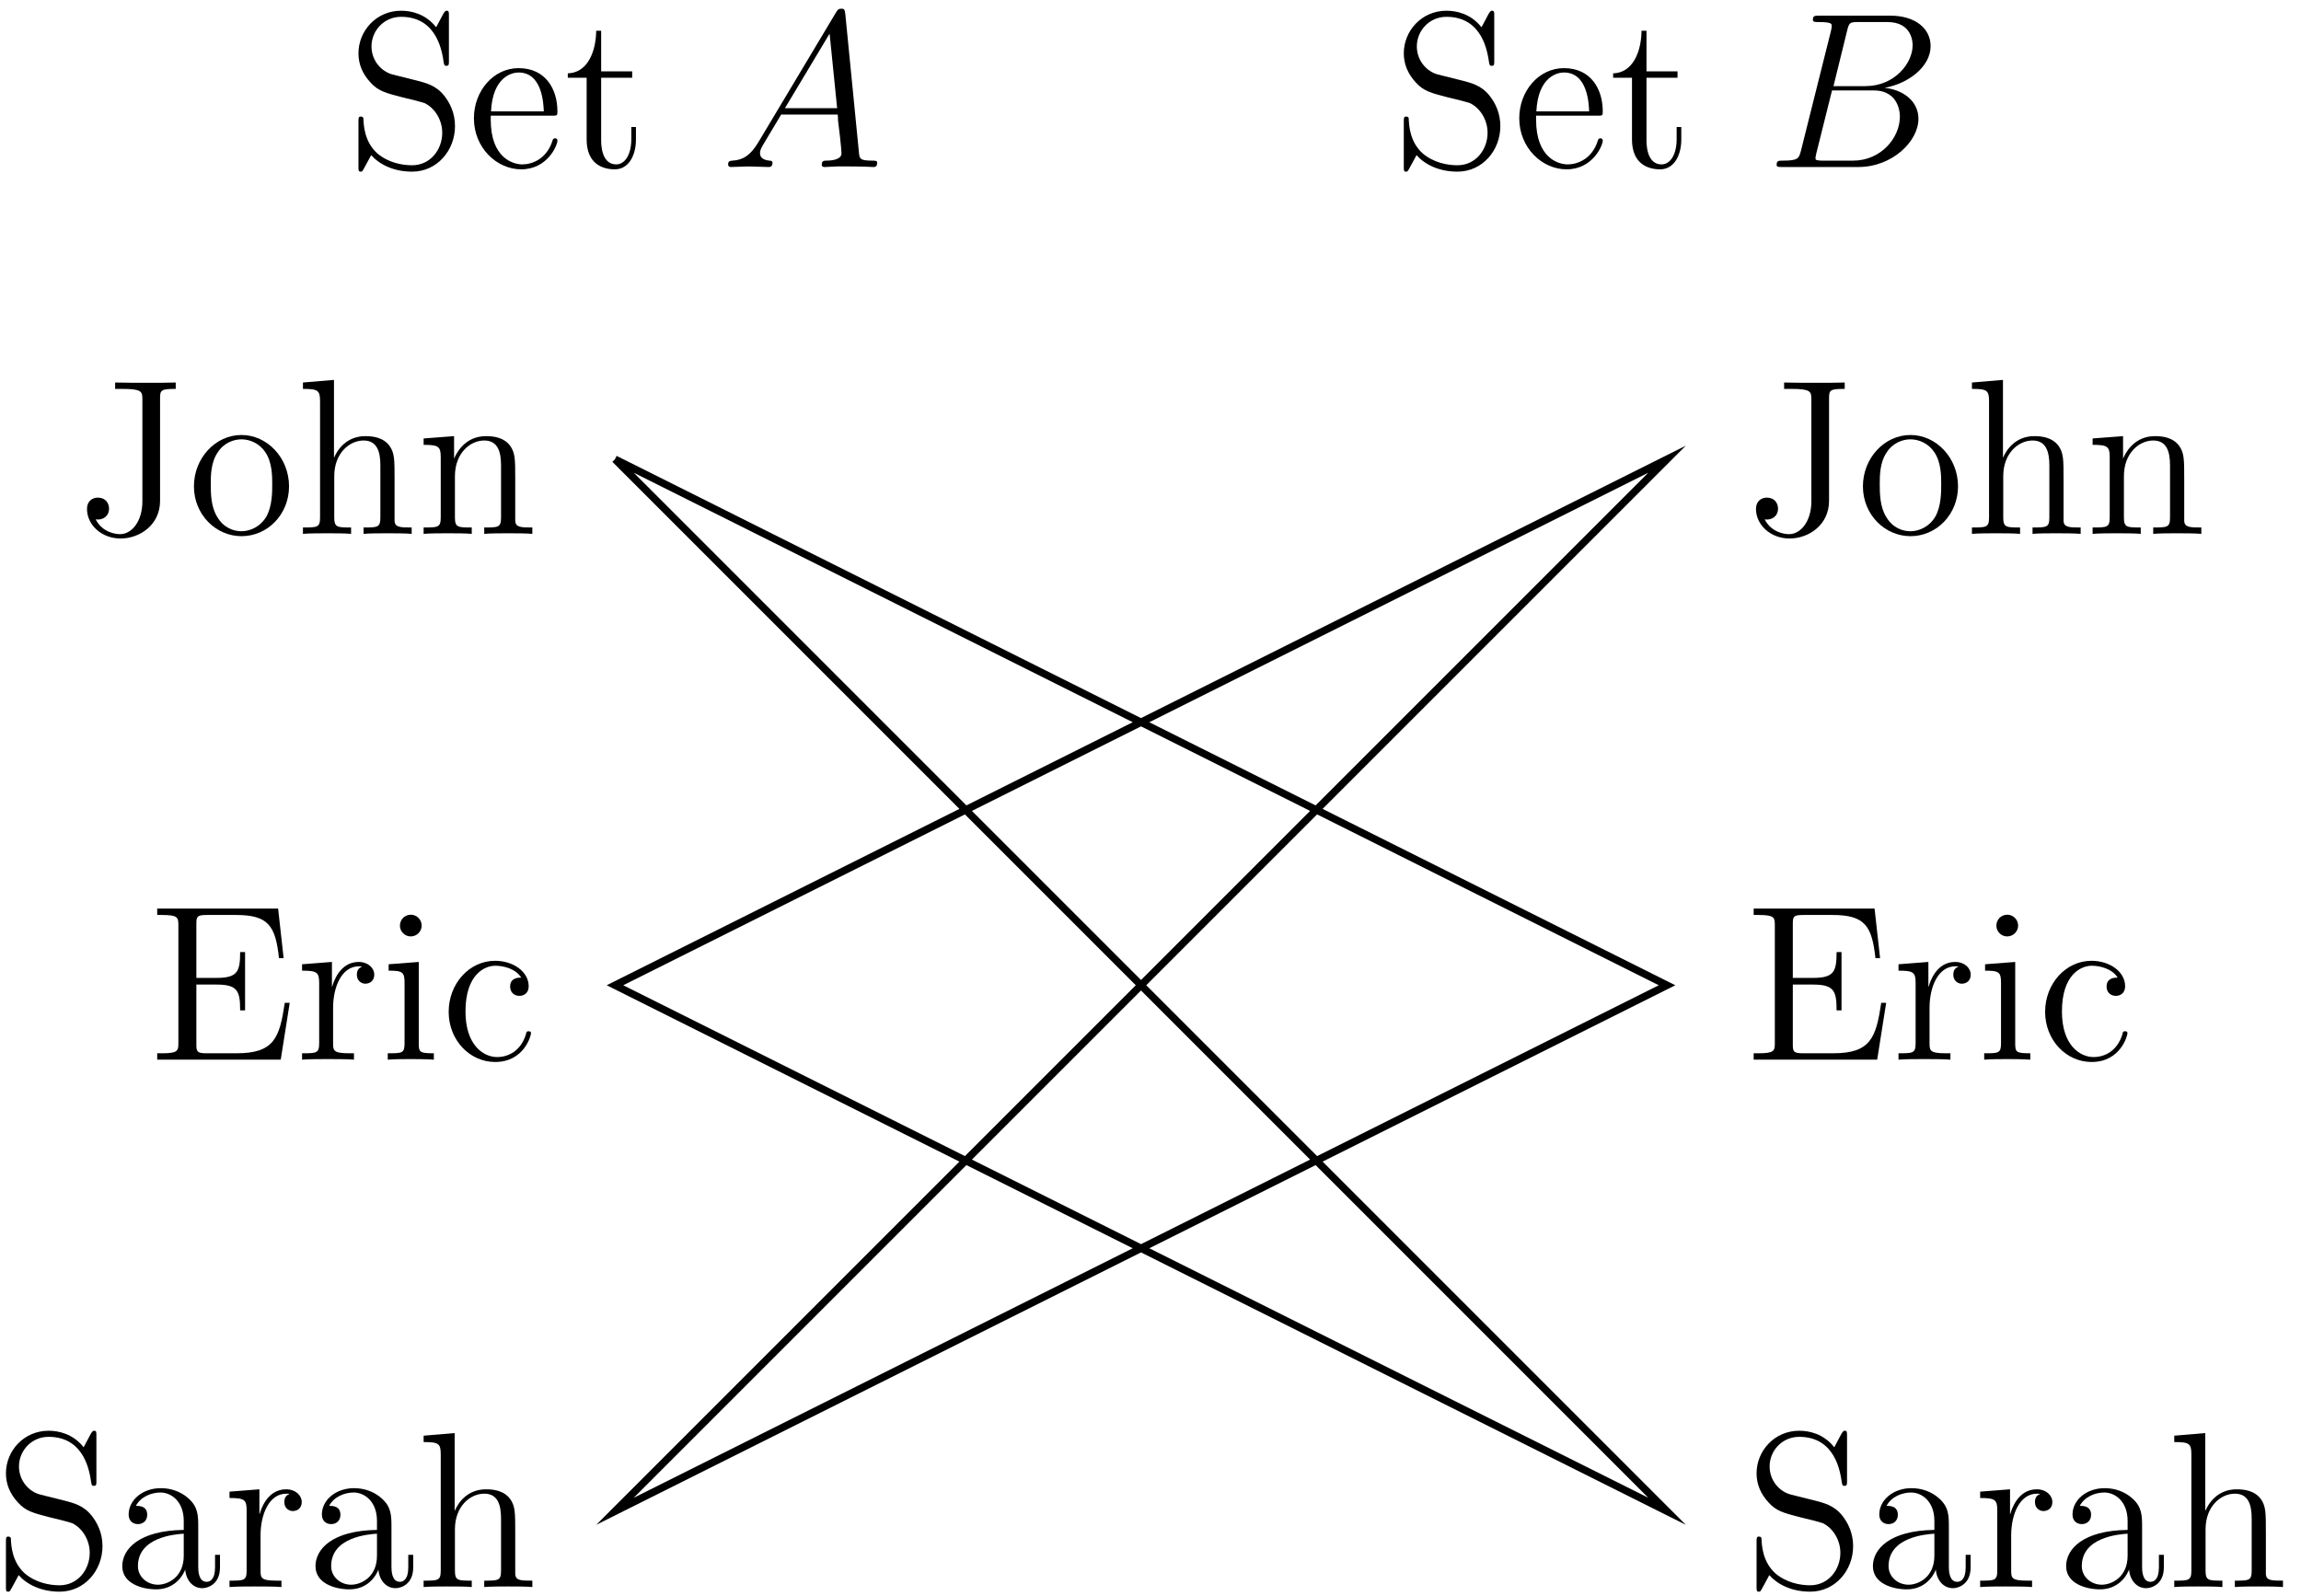
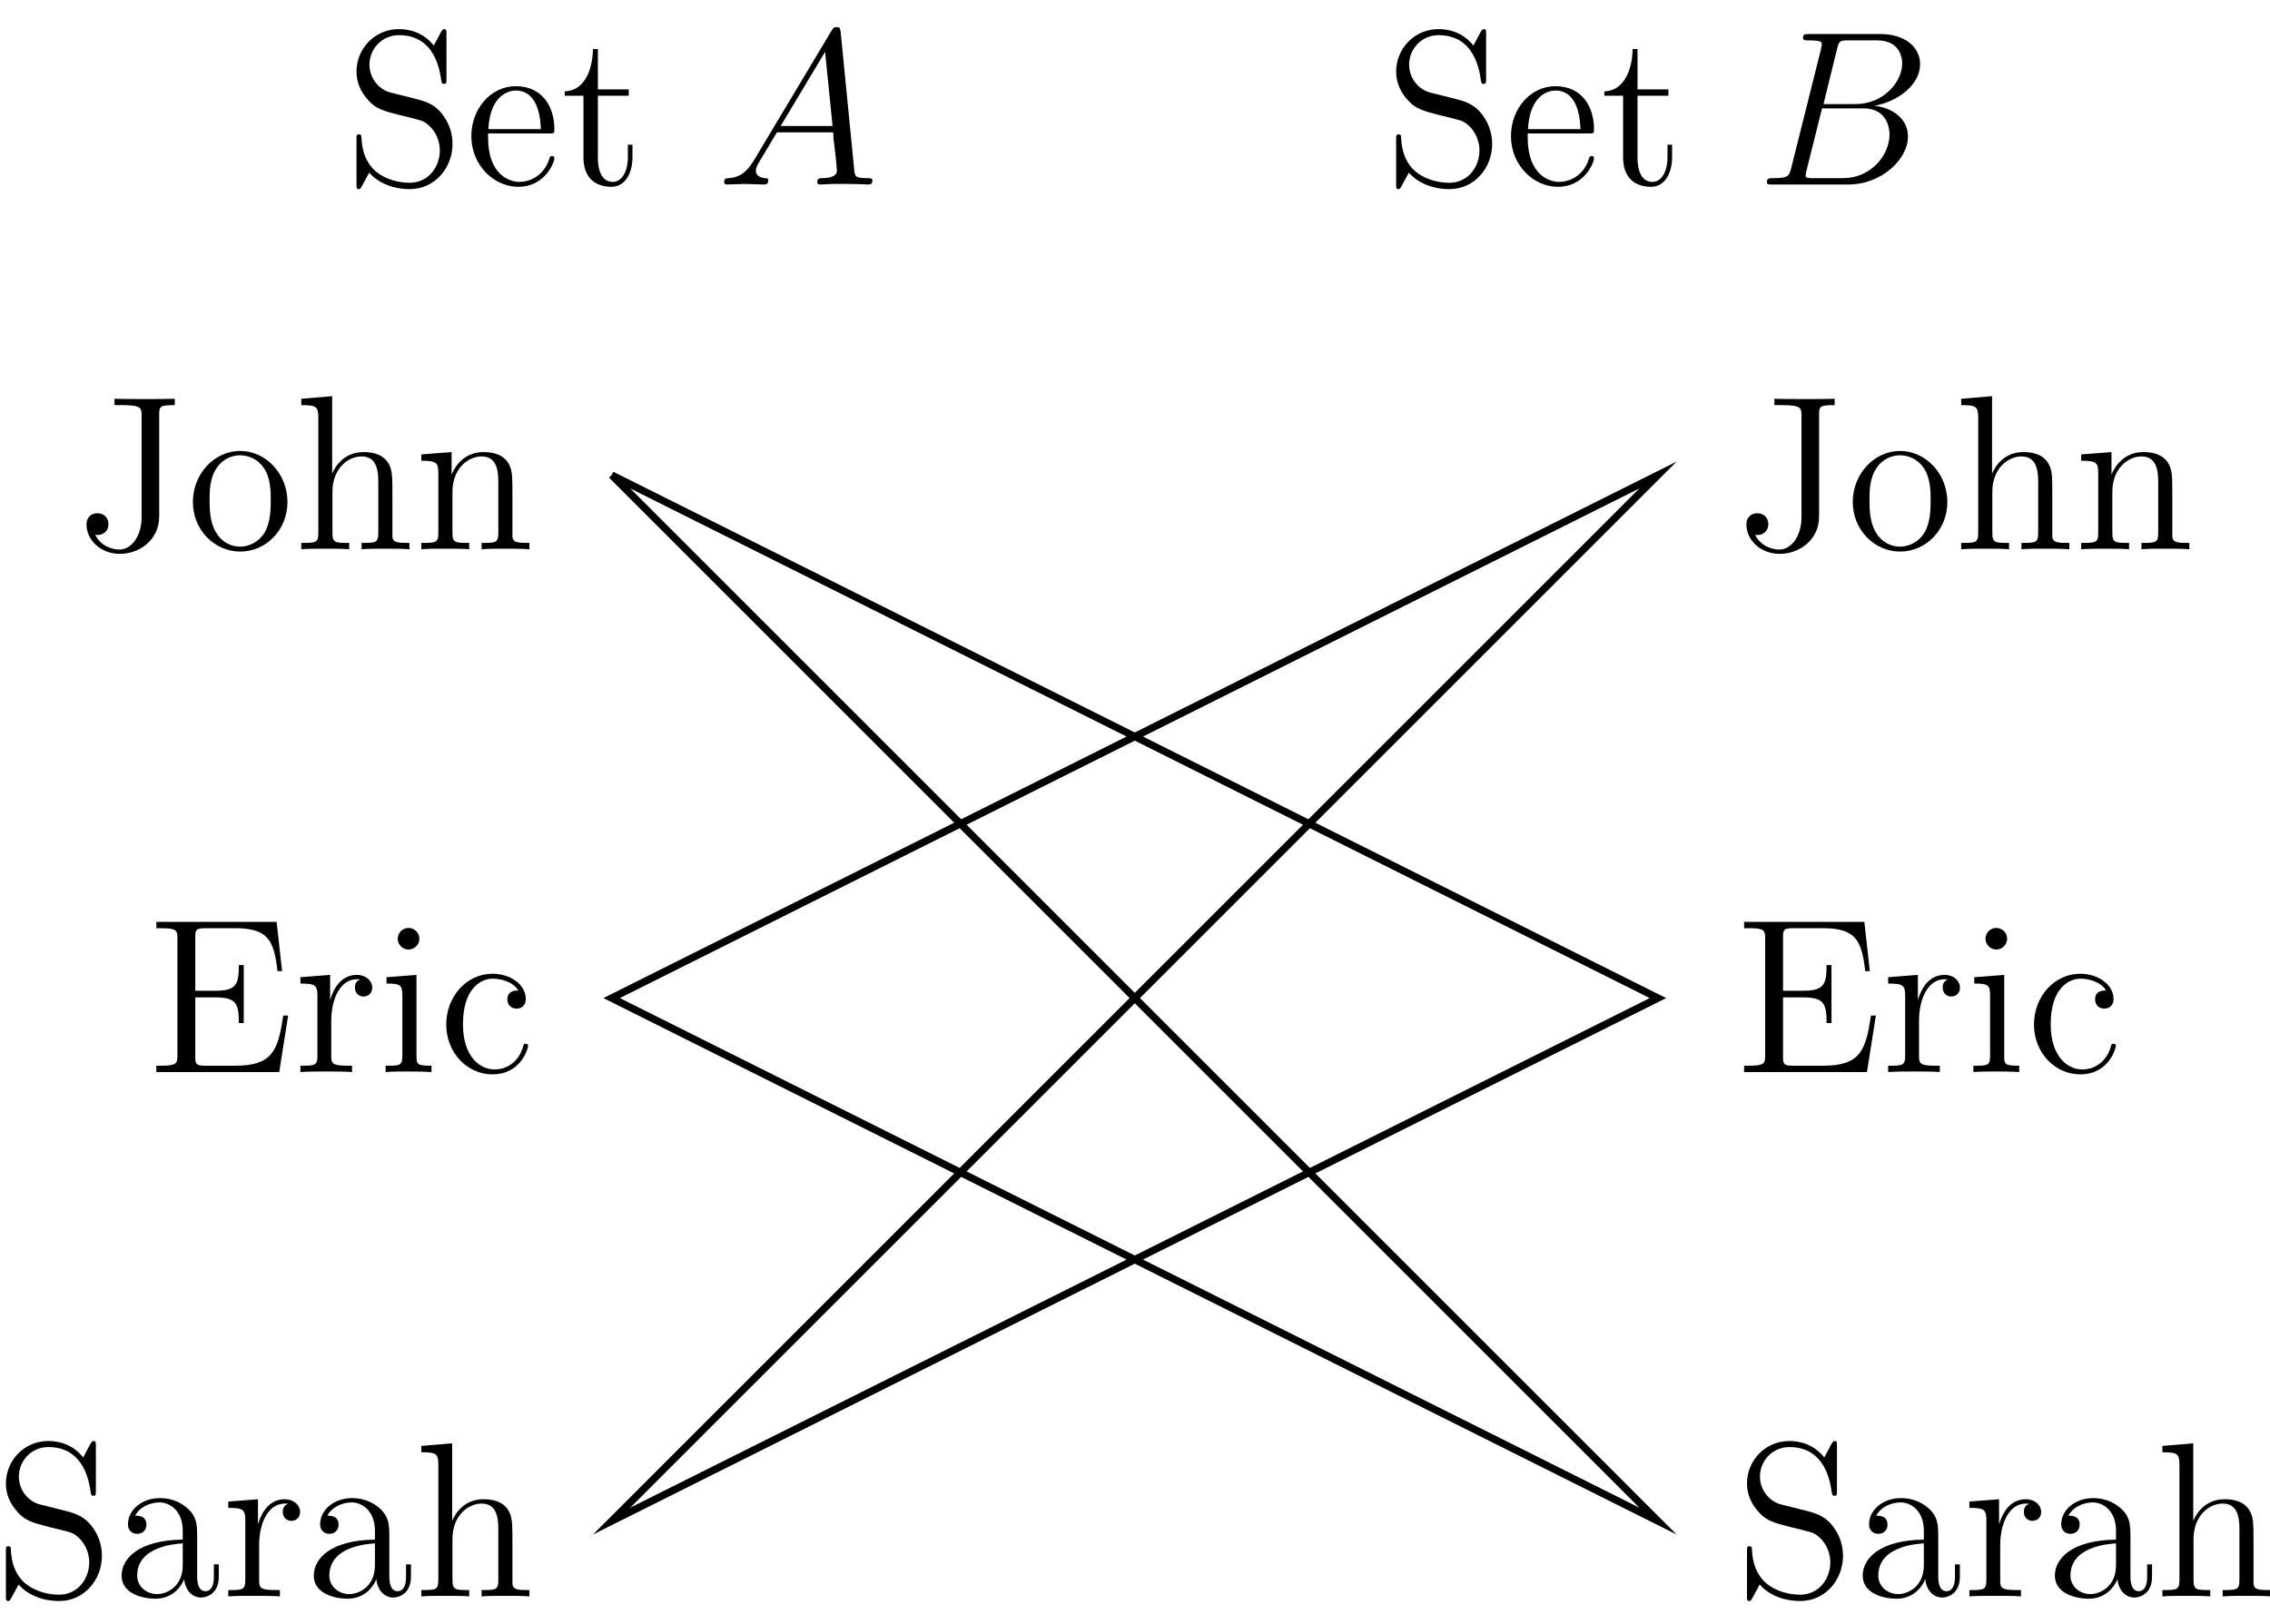
- <svg xmlns="http://www.w3.org/2000/svg" xmlns:xlink="http://www.w3.org/1999/xlink" width="124pt" height="86pt" viewBox="0 0 124 86" version="1.1">
+ <svg xmlns="http://www.w3.org/2000/svg" xmlns:xlink="http://www.w3.org/1999/xlink" width="123pt" height="88pt" viewBox="0 0 123 88" version="1.1">
  <defs>
    <g>
      <symbol overflow="visible" id="glyph0-0">
        <path style="stroke:none;" d="" />
      </symbol>
      <symbol overflow="visible" id="glyph0-1">
        <path style="stroke:none;" d="M 5.844 -2.203 C 5.844 -2.922 5.562 -3.469 5.25 -3.859 C 4.812 -4.406 4.266 -4.531 3.797 -4.656 L 2.484 -4.984 C 1.875 -5.141 1.344 -5.734 1.344 -6.5 C 1.344 -7.344 2.016 -8.094 2.938 -8.094 C 4.906 -8.094 5.156 -6.156 5.234 -5.641 C 5.266 -5.5 5.266 -5.453 5.375 -5.453 C 5.516 -5.453 5.516 -5.516 5.516 -5.719 L 5.516 -8.141 C 5.516 -8.359 5.516 -8.422 5.391 -8.422 C 5.359 -8.422 5.312 -8.422 5.219 -8.266 L 4.828 -7.531 C 4.25 -8.266 3.469 -8.422 2.938 -8.422 C 1.609 -8.422 0.641 -7.344 0.641 -6.125 C 0.641 -5.562 0.844 -5.031 1.297 -4.547 C 1.703 -4.094 2.125 -3.984 2.969 -3.766 C 3.391 -3.672 4.047 -3.5 4.219 -3.438 C 4.781 -3.156 5.156 -2.516 5.156 -1.844 C 5.156 -0.938 4.516 -0.094 3.531 -0.094 C 2.984 -0.094 2.25 -0.234 1.656 -0.734 C 0.969 -1.359 0.922 -2.219 0.906 -2.625 C 0.891 -2.719 0.781 -2.719 0.781 -2.719 C 0.641 -2.719 0.641 -2.656 0.641 -2.438 L 0.641 -0.031 C 0.641 0.188 0.641 0.25 0.766 0.25 C 0.844 0.25 0.844 0.234 0.938 0.078 L 1.328 -0.641 C 1.75 -0.156 2.516 0.25 3.531 0.25 C 4.875 0.25 5.844 -0.891 5.844 -2.203 Z M 5.844 -2.203 " />
      </symbol>
      <symbol overflow="visible" id="glyph0-2">
        <path style="stroke:none;" d="M 4.859 -1.422 C 4.859 -1.5 4.812 -1.547 4.734 -1.547 C 4.641 -1.547 4.609 -1.484 4.594 -1.422 C 4.281 -0.422 3.484 -0.141 2.969 -0.141 C 2.469 -0.141 1.266 -0.484 1.266 -2.547 L 1.266 -2.766 L 4.578 -2.766 C 4.844 -2.766 4.859 -2.766 4.859 -3 C 4.859 -4.203 4.219 -5.328 2.766 -5.328 C 1.406 -5.328 0.359 -4.094 0.359 -2.625 C 0.359 -1.047 1.578 0.125 2.906 0.125 C 4.328 0.125 4.859 -1.172 4.859 -1.422 Z M 4.125 -3 L 1.281 -3 C 1.375 -4.875 2.422 -5.094 2.766 -5.094 C 4.047 -5.094 4.109 -3.406 4.125 -3 Z M 4.125 -3 " />
      </symbol>
      <symbol overflow="visible" id="glyph0-3">
        <path style="stroke:none;" d="M 3.891 -1.484 L 3.891 -2.156 L 3.641 -2.156 L 3.641 -1.5 C 3.641 -0.641 3.281 -0.141 2.828 -0.141 C 2.016 -0.141 2.016 -1.25 2.016 -1.453 L 2.016 -4.812 L 3.688 -4.812 L 3.688 -5.156 L 2.016 -5.156 L 2.016 -7.344 L 1.75 -7.344 C 1.734 -6.234 1.297 -5.078 0.219 -5.047 L 0.219 -4.812 L 1.234 -4.812 L 1.234 -1.484 C 1.234 -0.156 2.109 0.125 2.75 0.125 C 3.5 0.125 3.891 -0.625 3.891 -1.484 Z M 3.891 -1.484 " />
      </symbol>
      <symbol overflow="visible" id="glyph0-4">
        <path style="stroke:none;" d="M 5.391 -7.812 L 5.391 -8.156 C 5.094 -8.141 4.234 -8.141 3.891 -8.141 C 3.484 -8.141 2.453 -8.141 2.125 -8.156 L 2.125 -7.812 L 2.5 -7.812 C 3.562 -7.812 3.594 -7.672 3.594 -7.25 L 3.594 -1.75 C 3.594 -0.688 3.031 0.016 2.391 0.016 C 2.141 0.016 1.438 -0.078 1.078 -0.781 C 1.438 -0.719 1.797 -0.938 1.797 -1.359 C 1.797 -1.656 1.609 -1.953 1.188 -1.953 C 0.922 -1.953 0.609 -1.781 0.609 -1.344 C 0.609 -0.484 1.391 0.25 2.422 0.25 C 3.438 0.25 4.547 -0.469 4.547 -1.781 L 4.547 -7.297 C 4.547 -7.75 4.594 -7.812 5.391 -7.812 Z M 5.391 -7.812 " />
      </symbol>
      <symbol overflow="visible" id="glyph0-5">
        <path style="stroke:none;" d="M 5.484 -2.562 C 5.484 -4.094 4.312 -5.328 2.922 -5.328 C 1.5 -5.328 0.359 -4.062 0.359 -2.562 C 0.359 -1.031 1.547 0.125 2.922 0.125 C 4.328 0.125 5.484 -1.047 5.484 -2.562 Z M 4.578 -2.672 C 4.578 -2.25 4.578 -1.5 4.266 -0.938 C 3.938 -0.375 3.375 -0.141 2.922 -0.141 C 2.484 -0.141 1.953 -0.328 1.609 -0.922 C 1.281 -1.453 1.266 -2.156 1.266 -2.672 C 1.266 -3.125 1.266 -3.844 1.641 -4.391 C 1.969 -4.906 2.5 -5.094 2.922 -5.094 C 3.375 -5.094 3.891 -4.875 4.203 -4.406 C 4.578 -3.859 4.578 -3.109 4.578 -2.672 Z M 4.578 -2.672 " />
      </symbol>
      <symbol overflow="visible" id="glyph0-6">
        <path style="stroke:none;" d="M 6.234 0 L 6.234 -0.344 C 5.625 -0.344 5.328 -0.344 5.312 -0.703 L 5.312 -2.906 C 5.312 -4.016 5.312 -4.344 5.047 -4.734 C 4.703 -5.203 4.141 -5.266 3.734 -5.266 C 2.703 -5.266 2.219 -4.5 2.062 -4.125 L 2.047 -4.125 L 2.047 -8.297 L 0.375 -8.156 L 0.375 -7.812 C 1.188 -7.812 1.297 -7.734 1.297 -7.141 L 1.297 -0.891 C 1.297 -0.344 1.156 -0.344 0.375 -0.344 L 0.375 0 C 0.688 -0.031 1.344 -0.031 1.672 -0.031 C 2.016 -0.031 2.672 -0.031 2.969 0 L 2.969 -0.344 C 2.219 -0.344 2.062 -0.344 2.062 -0.891 L 2.062 -3.109 C 2.062 -4.359 2.891 -5.031 3.641 -5.031 C 4.375 -5.031 4.547 -4.422 4.547 -3.688 L 4.547 -0.891 C 4.547 -0.344 4.406 -0.344 3.641 -0.344 L 3.641 0 C 3.938 -0.031 4.594 -0.031 4.922 -0.031 C 5.266 -0.031 5.922 -0.031 6.234 0 Z M 6.234 0 " />
      </symbol>
      <symbol overflow="visible" id="glyph0-7">
        <path style="stroke:none;" d="M 6.234 0 L 6.234 -0.344 C 5.625 -0.344 5.328 -0.344 5.312 -0.703 L 5.312 -2.906 C 5.312 -4.016 5.312 -4.344 5.047 -4.734 C 4.703 -5.203 4.141 -5.266 3.734 -5.266 C 2.562 -5.266 2.109 -4.281 2.016 -4.047 L 2.016 -5.266 L 0.375 -5.141 L 0.375 -4.797 C 1.188 -4.797 1.297 -4.703 1.297 -4.125 L 1.297 -0.891 C 1.297 -0.344 1.156 -0.344 0.375 -0.344 L 0.375 0 C 0.688 -0.031 1.344 -0.031 1.672 -0.031 C 2.016 -0.031 2.672 -0.031 2.969 0 L 2.969 -0.344 C 2.219 -0.344 2.062 -0.344 2.062 -0.891 L 2.062 -3.109 C 2.062 -4.359 2.891 -5.031 3.641 -5.031 C 4.375 -5.031 4.547 -4.422 4.547 -3.688 L 4.547 -0.891 C 4.547 -0.344 4.406 -0.344 3.641 -0.344 L 3.641 0 C 3.938 -0.031 4.594 -0.031 4.922 -0.031 C 5.266 -0.031 5.922 -0.031 6.234 0 Z M 6.234 0 " />
      </symbol>
      <symbol overflow="visible" id="glyph0-8">
        <path style="stroke:none;" d="M 7.625 -3.062 L 7.359 -3.062 C 7.078 -1.188 6.797 -0.344 4.766 -0.344 L 3.141 -0.344 C 2.625 -0.344 2.594 -0.438 2.594 -0.828 L 2.594 -4.047 L 3.688 -4.047 C 4.828 -4.047 4.953 -3.688 4.953 -2.656 L 5.219 -2.656 L 5.219 -5.797 L 4.953 -5.797 C 4.953 -4.766 4.828 -4.406 3.688 -4.406 L 2.594 -4.406 L 2.594 -7.312 C 2.594 -7.703 2.625 -7.797 3.141 -7.797 L 4.734 -7.797 C 6.484 -7.797 6.859 -7.203 7.047 -5.469 L 7.297 -5.469 L 7 -8.141 L 0.484 -8.141 L 0.484 -7.797 L 0.734 -7.797 C 1.594 -7.797 1.625 -7.672 1.625 -7.234 L 1.625 -0.906 C 1.625 -0.469 1.594 -0.344 0.734 -0.344 L 0.484 -0.344 L 0.484 0 L 7.141 0 Z M 7.625 -3.062 " />
      </symbol>
      <symbol overflow="visible" id="glyph0-9">
        <path style="stroke:none;" d="M 4.219 -4.578 C 4.219 -4.938 3.891 -5.266 3.375 -5.266 C 2.359 -5.266 2.016 -4.172 1.953 -3.938 L 1.938 -3.938 L 1.938 -5.266 L 0.328 -5.141 L 0.328 -4.797 C 1.141 -4.797 1.25 -4.703 1.25 -4.125 L 1.25 -0.891 C 1.25 -0.344 1.109 -0.344 0.328 -0.344 L 0.328 0 C 0.672 -0.031 1.328 -0.031 1.688 -0.031 C 2.016 -0.031 2.859 -0.031 3.125 0 L 3.125 -0.344 L 2.891 -0.344 C 2.016 -0.344 2 -0.484 2 -0.906 L 2 -2.781 C 2 -3.938 2.469 -5.031 3.391 -5.031 C 3.484 -5.031 3.516 -5.031 3.562 -5.016 C 3.469 -4.969 3.281 -4.906 3.281 -4.578 C 3.281 -4.234 3.547 -4.094 3.734 -4.094 C 3.984 -4.094 4.219 -4.25 4.219 -4.578 Z M 4.219 -4.578 " />
      </symbol>
      <symbol overflow="visible" id="glyph0-10">
        <path style="stroke:none;" d="M 2.875 0 L 2.875 -0.344 C 2.109 -0.344 2.062 -0.406 2.062 -0.875 L 2.062 -5.266 L 0.438 -5.141 L 0.438 -4.797 C 1.188 -4.797 1.297 -4.719 1.297 -4.141 L 1.297 -0.891 C 1.297 -0.344 1.172 -0.344 0.391 -0.344 L 0.391 0 C 0.734 -0.031 1.297 -0.031 1.656 -0.031 C 1.781 -0.031 2.469 -0.031 2.875 0 Z M 2.219 -7.219 C 2.219 -7.578 1.922 -7.812 1.641 -7.812 C 1.297 -7.812 1.047 -7.547 1.047 -7.219 C 1.047 -6.906 1.312 -6.641 1.625 -6.641 C 1.984 -6.641 2.219 -6.938 2.219 -7.219 Z M 2.219 -7.219 " />
      </symbol>
      <symbol overflow="visible" id="glyph0-11">
        <path style="stroke:none;" d="M 4.859 -1.422 C 4.859 -1.531 4.766 -1.531 4.734 -1.531 C 4.625 -1.531 4.609 -1.5 4.578 -1.344 C 4.312 -0.5 3.672 -0.141 3.031 -0.141 C 2.297 -0.141 1.328 -0.781 1.328 -2.594 C 1.328 -4.578 2.344 -5.062 2.938 -5.062 C 3.391 -5.062 4.047 -4.891 4.328 -4.422 C 4.188 -4.422 3.734 -4.422 3.734 -3.938 C 3.734 -3.641 3.938 -3.438 4.234 -3.438 C 4.5 -3.438 4.734 -3.609 4.734 -3.953 C 4.734 -4.75 3.891 -5.328 2.922 -5.328 C 1.531 -5.328 0.422 -4.094 0.422 -2.578 C 0.422 -1.047 1.562 0.125 2.922 0.125 C 4.5 0.125 4.859 -1.312 4.859 -1.422 Z M 4.859 -1.422 " />
      </symbol>
      <symbol overflow="visible" id="glyph0-12">
        <path style="stroke:none;" d="M 5.672 -1.062 L 5.672 -1.734 L 5.406 -1.734 L 5.406 -1.062 C 5.406 -0.375 5.109 -0.281 4.953 -0.281 C 4.5 -0.281 4.5 -0.922 4.5 -1.094 L 4.5 -3.188 C 4.5 -3.844 4.5 -4.312 3.969 -4.781 C 3.547 -5.156 3.016 -5.328 2.484 -5.328 C 1.5 -5.328 0.75 -4.688 0.75 -3.906 C 0.75 -3.562 0.984 -3.391 1.25 -3.391 C 1.547 -3.391 1.75 -3.594 1.75 -3.891 C 1.75 -4.375 1.312 -4.375 1.141 -4.375 C 1.406 -4.875 1.984 -5.094 2.469 -5.094 C 3.016 -5.094 3.719 -4.641 3.719 -3.562 L 3.719 -3.078 C 1.312 -3.047 0.406 -2.047 0.406 -1.125 C 0.406 -0.172 1.5 0.125 2.234 0.125 C 3.031 0.125 3.562 -0.359 3.797 -0.938 C 3.844 -0.375 4.203 0.062 4.719 0.062 C 4.969 0.062 5.672 -0.109 5.672 -1.062 Z M 3.719 -1.688 C 3.719 -0.516 2.844 -0.125 2.328 -0.125 C 1.75 -0.125 1.25 -0.547 1.25 -1.125 C 1.25 -2.703 3.281 -2.844 3.719 -2.875 Z M 3.719 -1.688 " />
      </symbol>
      <symbol overflow="visible" id="glyph1-0">
        <path style="stroke:none;" d="" />
      </symbol>
      <symbol overflow="visible" id="glyph1-1">
        <path style="stroke:none;" d="M 2.031 -1.328 C 1.609 -0.625 1.203 -0.375 0.641 -0.344 C 0.5 -0.328 0.406 -0.328 0.406 -0.125 C 0.406 -0.047 0.469 0 0.547 0 C 0.766 0 1.297 -0.031 1.516 -0.031 C 1.859 -0.031 2.25 0 2.578 0 C 2.656 0 2.797 0 2.797 -0.234 C 2.797 -0.328 2.703 -0.344 2.625 -0.344 C 2.359 -0.375 2.125 -0.469 2.125 -0.75 C 2.125 -0.922 2.203 -1.047 2.359 -1.312 L 3.266 -2.828 L 6.312 -2.828 C 6.328 -2.719 6.328 -2.625 6.328 -2.516 C 6.375 -2.203 6.516 -0.953 6.516 -0.734 C 6.516 -0.375 5.906 -0.344 5.719 -0.344 C 5.578 -0.344 5.453 -0.344 5.453 -0.125 C 5.453 0 5.562 0 5.625 0 C 5.828 0 6.078 -0.031 6.281 -0.031 L 6.953 -0.031 C 7.688 -0.031 8.219 0 8.219 0 C 8.312 0 8.438 0 8.438 -0.234 C 8.438 -0.344 8.328 -0.344 8.156 -0.344 C 7.5 -0.344 7.484 -0.453 7.453 -0.812 L 6.719 -8.266 C 6.688 -8.516 6.641 -8.531 6.516 -8.531 C 6.391 -8.531 6.328 -8.516 6.219 -8.328 Z M 3.469 -3.172 L 5.875 -7.188 L 6.281 -3.172 Z M 3.469 -3.172 " />
      </symbol>
      <symbol overflow="visible" id="glyph1-2">
        <path style="stroke:none;" d="M 4.375 -7.344 C 4.484 -7.797 4.531 -7.812 5 -7.812 L 6.547 -7.812 C 7.906 -7.812 7.906 -6.672 7.906 -6.562 C 7.906 -5.594 6.938 -4.359 5.359 -4.359 L 3.641 -4.359 Z M 6.391 -4.266 C 7.703 -4.5 8.875 -5.422 8.875 -6.516 C 8.875 -7.453 8.062 -8.156 6.703 -8.156 L 2.875 -8.156 C 2.641 -8.156 2.531 -8.156 2.531 -7.938 C 2.531 -7.812 2.641 -7.812 2.828 -7.812 C 3.547 -7.812 3.547 -7.719 3.547 -7.594 C 3.547 -7.562 3.547 -7.5 3.5 -7.312 L 1.891 -0.891 C 1.781 -0.469 1.75 -0.344 0.922 -0.344 C 0.688 -0.344 0.578 -0.344 0.578 -0.125 C 0.578 0 0.641 0 0.891 0 L 4.984 0 C 6.812 0 8.219 -1.391 8.219 -2.594 C 8.219 -3.578 7.359 -4.172 6.391 -4.266 Z M 4.703 -0.344 L 3.078 -0.344 C 2.922 -0.344 2.891 -0.344 2.828 -0.359 C 2.688 -0.375 2.672 -0.391 2.672 -0.484 C 2.672 -0.578 2.703 -0.641 2.719 -0.75 L 3.562 -4.125 L 5.812 -4.125 C 7.219 -4.125 7.219 -2.812 7.219 -2.719 C 7.219 -1.562 6.188 -0.344 4.703 -0.344 Z M 4.703 -0.344 " />
      </symbol>
    </g>
  </defs>
  <g id="surface1">
    <g style="fill:rgb(0%,0%,0%);fill-opacity:1;">
-       <use xlink:href="#glyph0-1" x="18.676" y="9" />
-       <use xlink:href="#glyph0-2" x="25.18" y="9" />
-       <use xlink:href="#glyph0-3" x="30.38" y="9" />
+       <use xlink:href="#glyph0-1" x="18.676" y="10" />
+       <use xlink:href="#glyph0-2" x="25.18" y="10" />
+       <use xlink:href="#glyph0-3" x="30.38" y="10" />
    </g>
    <g style="fill:rgb(0%,0%,0%);fill-opacity:1;">
-       <use xlink:href="#glyph1-1" x="38.832" y="9" />
+       <use xlink:href="#glyph1-1" x="38.832" y="10" />
    </g>
    <g style="fill:rgb(0%,0%,0%);fill-opacity:1;">
-       <use xlink:href="#glyph0-4" x="4.079" y="28.769" />
-       <use xlink:href="#glyph0-5" x="10.092" y="28.769" />
-       <use xlink:href="#glyph0-6" x="15.951" y="28.769" />
-       <use xlink:href="#glyph0-7" x="22.454" y="28.769" />
+       <use xlink:href="#glyph0-4" x="4.079" y="29.769" />
+       <use xlink:href="#glyph0-5" x="10.092" y="29.769" />
+       <use xlink:href="#glyph0-6" x="15.951" y="29.769" />
+       <use xlink:href="#glyph0-7" x="22.454" y="29.769" />
    </g>
    <g style="fill:rgb(0%,0%,0%);fill-opacity:1;">
-       <use xlink:href="#glyph0-8" x="7.988" y="57.104" />
-       <use xlink:href="#glyph0-9" x="15.95" y="57.104" />
-       <use xlink:href="#glyph0-10" x="20.505" y="57.104" />
-       <use xlink:href="#glyph0-11" x="23.757" y="57.104" />
+       <use xlink:href="#glyph0-8" x="7.988" y="58.104" />
+       <use xlink:href="#glyph0-9" x="15.95" y="58.104" />
+       <use xlink:href="#glyph0-10" x="20.505" y="58.104" />
+       <use xlink:href="#glyph0-11" x="23.757" y="58.104" />
    </g>
    <g style="fill:rgb(0%,0%,0%);fill-opacity:1;">
-       <use xlink:href="#glyph0-1" x="-0.321" y="85.523" />
-       <use xlink:href="#glyph0-12" x="6.183" y="85.523" />
-       <use xlink:href="#glyph0-9" x="12.041" y="85.523" />
-       <use xlink:href="#glyph0-12" x="16.596" y="85.523" />
-       <use xlink:href="#glyph0-6" x="22.454" y="85.523" />
+       <use xlink:href="#glyph0-1" x="-0.321" y="86.523" />
+       <use xlink:href="#glyph0-12" x="6.183" y="86.523" />
+       <use xlink:href="#glyph0-9" x="12.041" y="86.523" />
+       <use xlink:href="#glyph0-12" x="16.596" y="86.523" />
+       <use xlink:href="#glyph0-6" x="22.454" y="86.523" />
    </g>
    <g style="fill:rgb(0%,0%,0%);fill-opacity:1;">
-       <use xlink:href="#glyph0-1" x="75.009" y="9" />
-       <use xlink:href="#glyph0-2" x="81.513" y="9" />
-       <use xlink:href="#glyph0-3" x="86.713" y="9" />
+       <use xlink:href="#glyph0-1" x="75.009" y="10" />
+       <use xlink:href="#glyph0-2" x="81.513" y="10" />
+       <use xlink:href="#glyph0-3" x="86.713" y="10" />
    </g>
    <g style="fill:rgb(0%,0%,0%);fill-opacity:1;">
-       <use xlink:href="#glyph1-2" x="95.165" y="9" />
+       <use xlink:href="#glyph1-2" x="95.165" y="10" />
    </g>
    <g style="fill:rgb(0%,0%,0%);fill-opacity:1;">
-       <use xlink:href="#glyph0-4" x="94.02" y="28.769" />
-       <use xlink:href="#glyph0-5" x="100.033" y="28.769" />
-       <use xlink:href="#glyph0-6" x="105.892" y="28.769" />
-       <use xlink:href="#glyph0-7" x="112.395" y="28.769" />
+       <use xlink:href="#glyph0-4" x="94.02" y="29.769" />
+       <use xlink:href="#glyph0-5" x="100.033" y="29.769" />
+       <use xlink:href="#glyph0-6" x="105.892" y="29.769" />
+       <use xlink:href="#glyph0-7" x="112.395" y="29.769" />
    </g>
    <g style="fill:rgb(0%,0%,0%);fill-opacity:1;">
-       <use xlink:href="#glyph0-8" x="94.02" y="57.104" />
-       <use xlink:href="#glyph0-9" x="101.982" y="57.104" />
-       <use xlink:href="#glyph0-10" x="106.537" y="57.104" />
-       <use xlink:href="#glyph0-11" x="109.789" y="57.104" />
+       <use xlink:href="#glyph0-8" x="94.02" y="58.104" />
+       <use xlink:href="#glyph0-9" x="101.982" y="58.104" />
+       <use xlink:href="#glyph0-10" x="106.537" y="58.104" />
+       <use xlink:href="#glyph0-11" x="109.789" y="58.104" />
    </g>
    <g style="fill:rgb(0%,0%,0%);fill-opacity:1;">
-       <use xlink:href="#glyph0-1" x="94.02" y="85.523" />
-       <use xlink:href="#glyph0-12" x="100.524" y="85.523" />
-       <use xlink:href="#glyph0-9" x="106.382" y="85.523" />
-       <use xlink:href="#glyph0-12" x="110.937" y="85.523" />
-       <use xlink:href="#glyph0-6" x="116.795" y="85.523" />
+       <use xlink:href="#glyph0-1" x="94.02" y="86.523" />
+       <use xlink:href="#glyph0-12" x="100.524" y="86.523" />
+       <use xlink:href="#glyph0-9" x="106.382" y="86.523" />
+       <use xlink:href="#glyph0-12" x="110.937" y="86.523" />
+       <use xlink:href="#glyph0-6" x="116.795" y="86.523" />
    </g>
-     <path style="fill:none;stroke-width:0.399;stroke-linecap:butt;stroke-linejoin:miter;stroke:rgb(0%,0%,0%);stroke-opacity:1;stroke-miterlimit:10;" d="M -0.001 56.694 L 56.694 28.346 L -0.001 -0.001 L 56.694 56.694 L -0.001 28.346 L 56.694 -0.001 L -0.001 56.694 " transform="matrix(1,0,0,-1,33.142,81.44)" />
+     <path style="fill:none;stroke-width:0.399;stroke-linecap:butt;stroke-linejoin:miter;stroke:rgb(0%,0%,0%);stroke-opacity:1;stroke-miterlimit:10;" d="M -0.001 56.694 L 56.694 28.346 L -0.001 -0.001 L 56.694 56.694 L -0.001 28.346 L 56.694 -0.001 L -0.001 56.694 " transform="matrix(1,0,0,-1,33.142,82.44)" />
  </g>
</svg>
